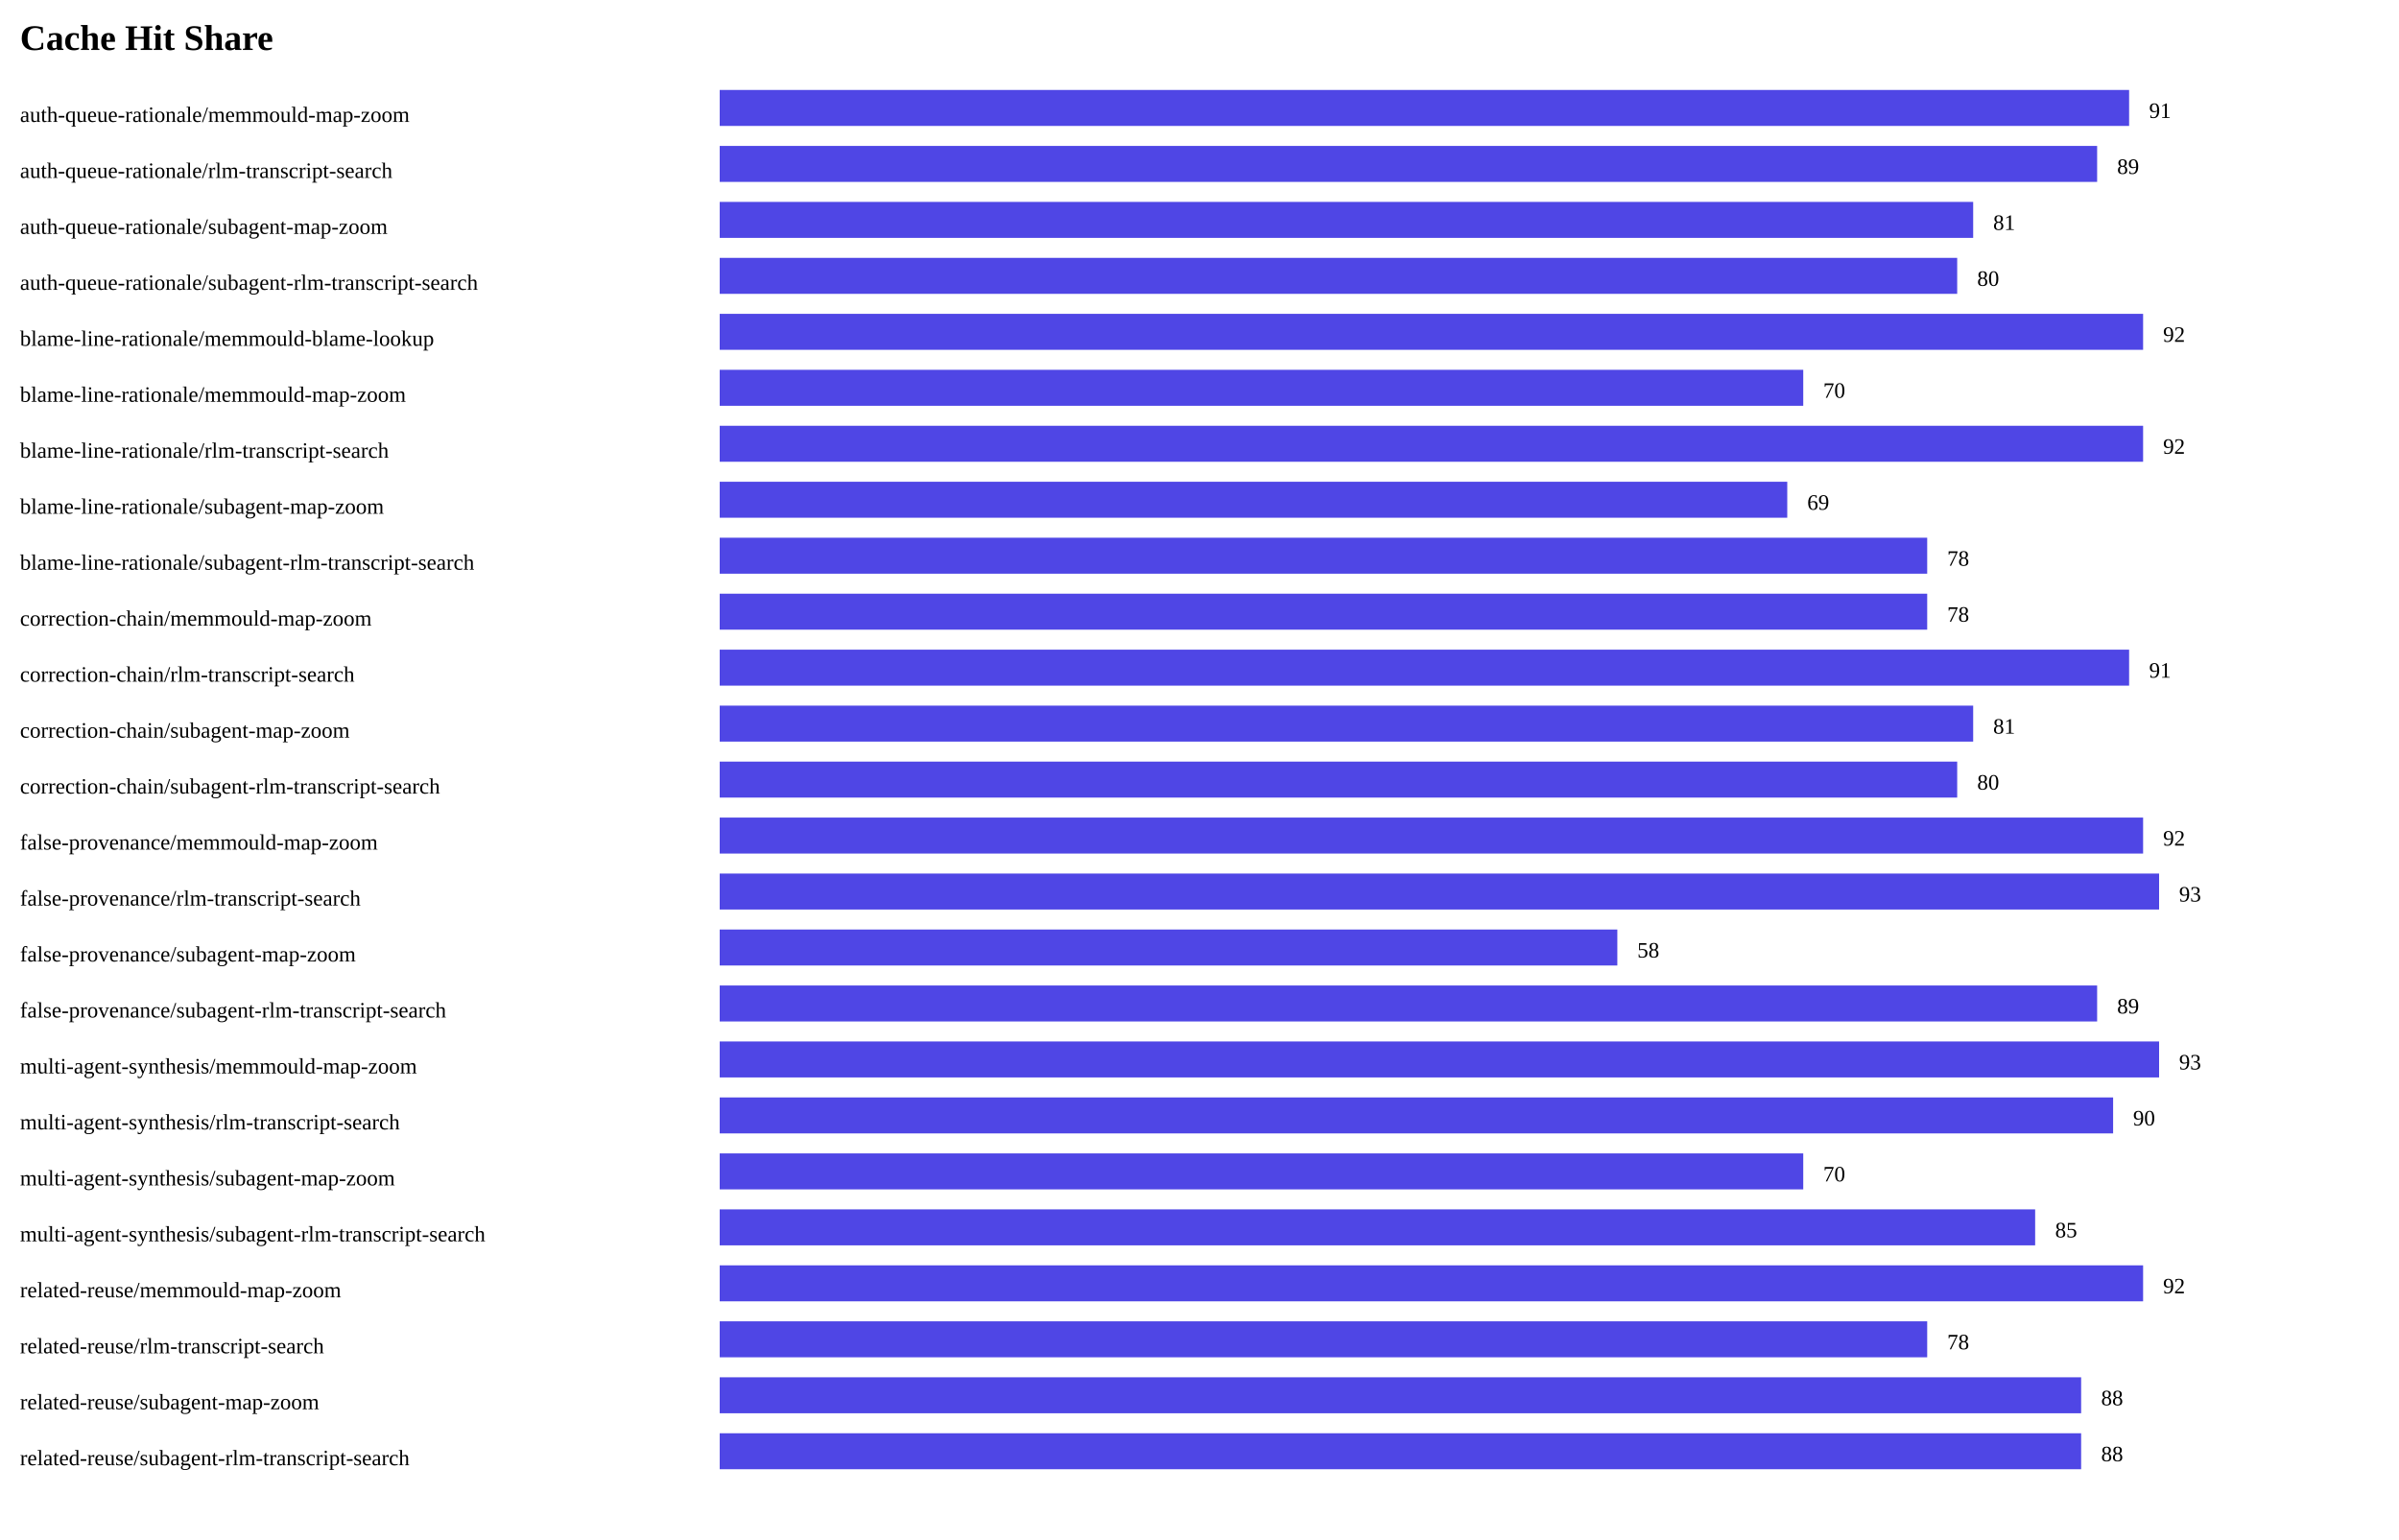
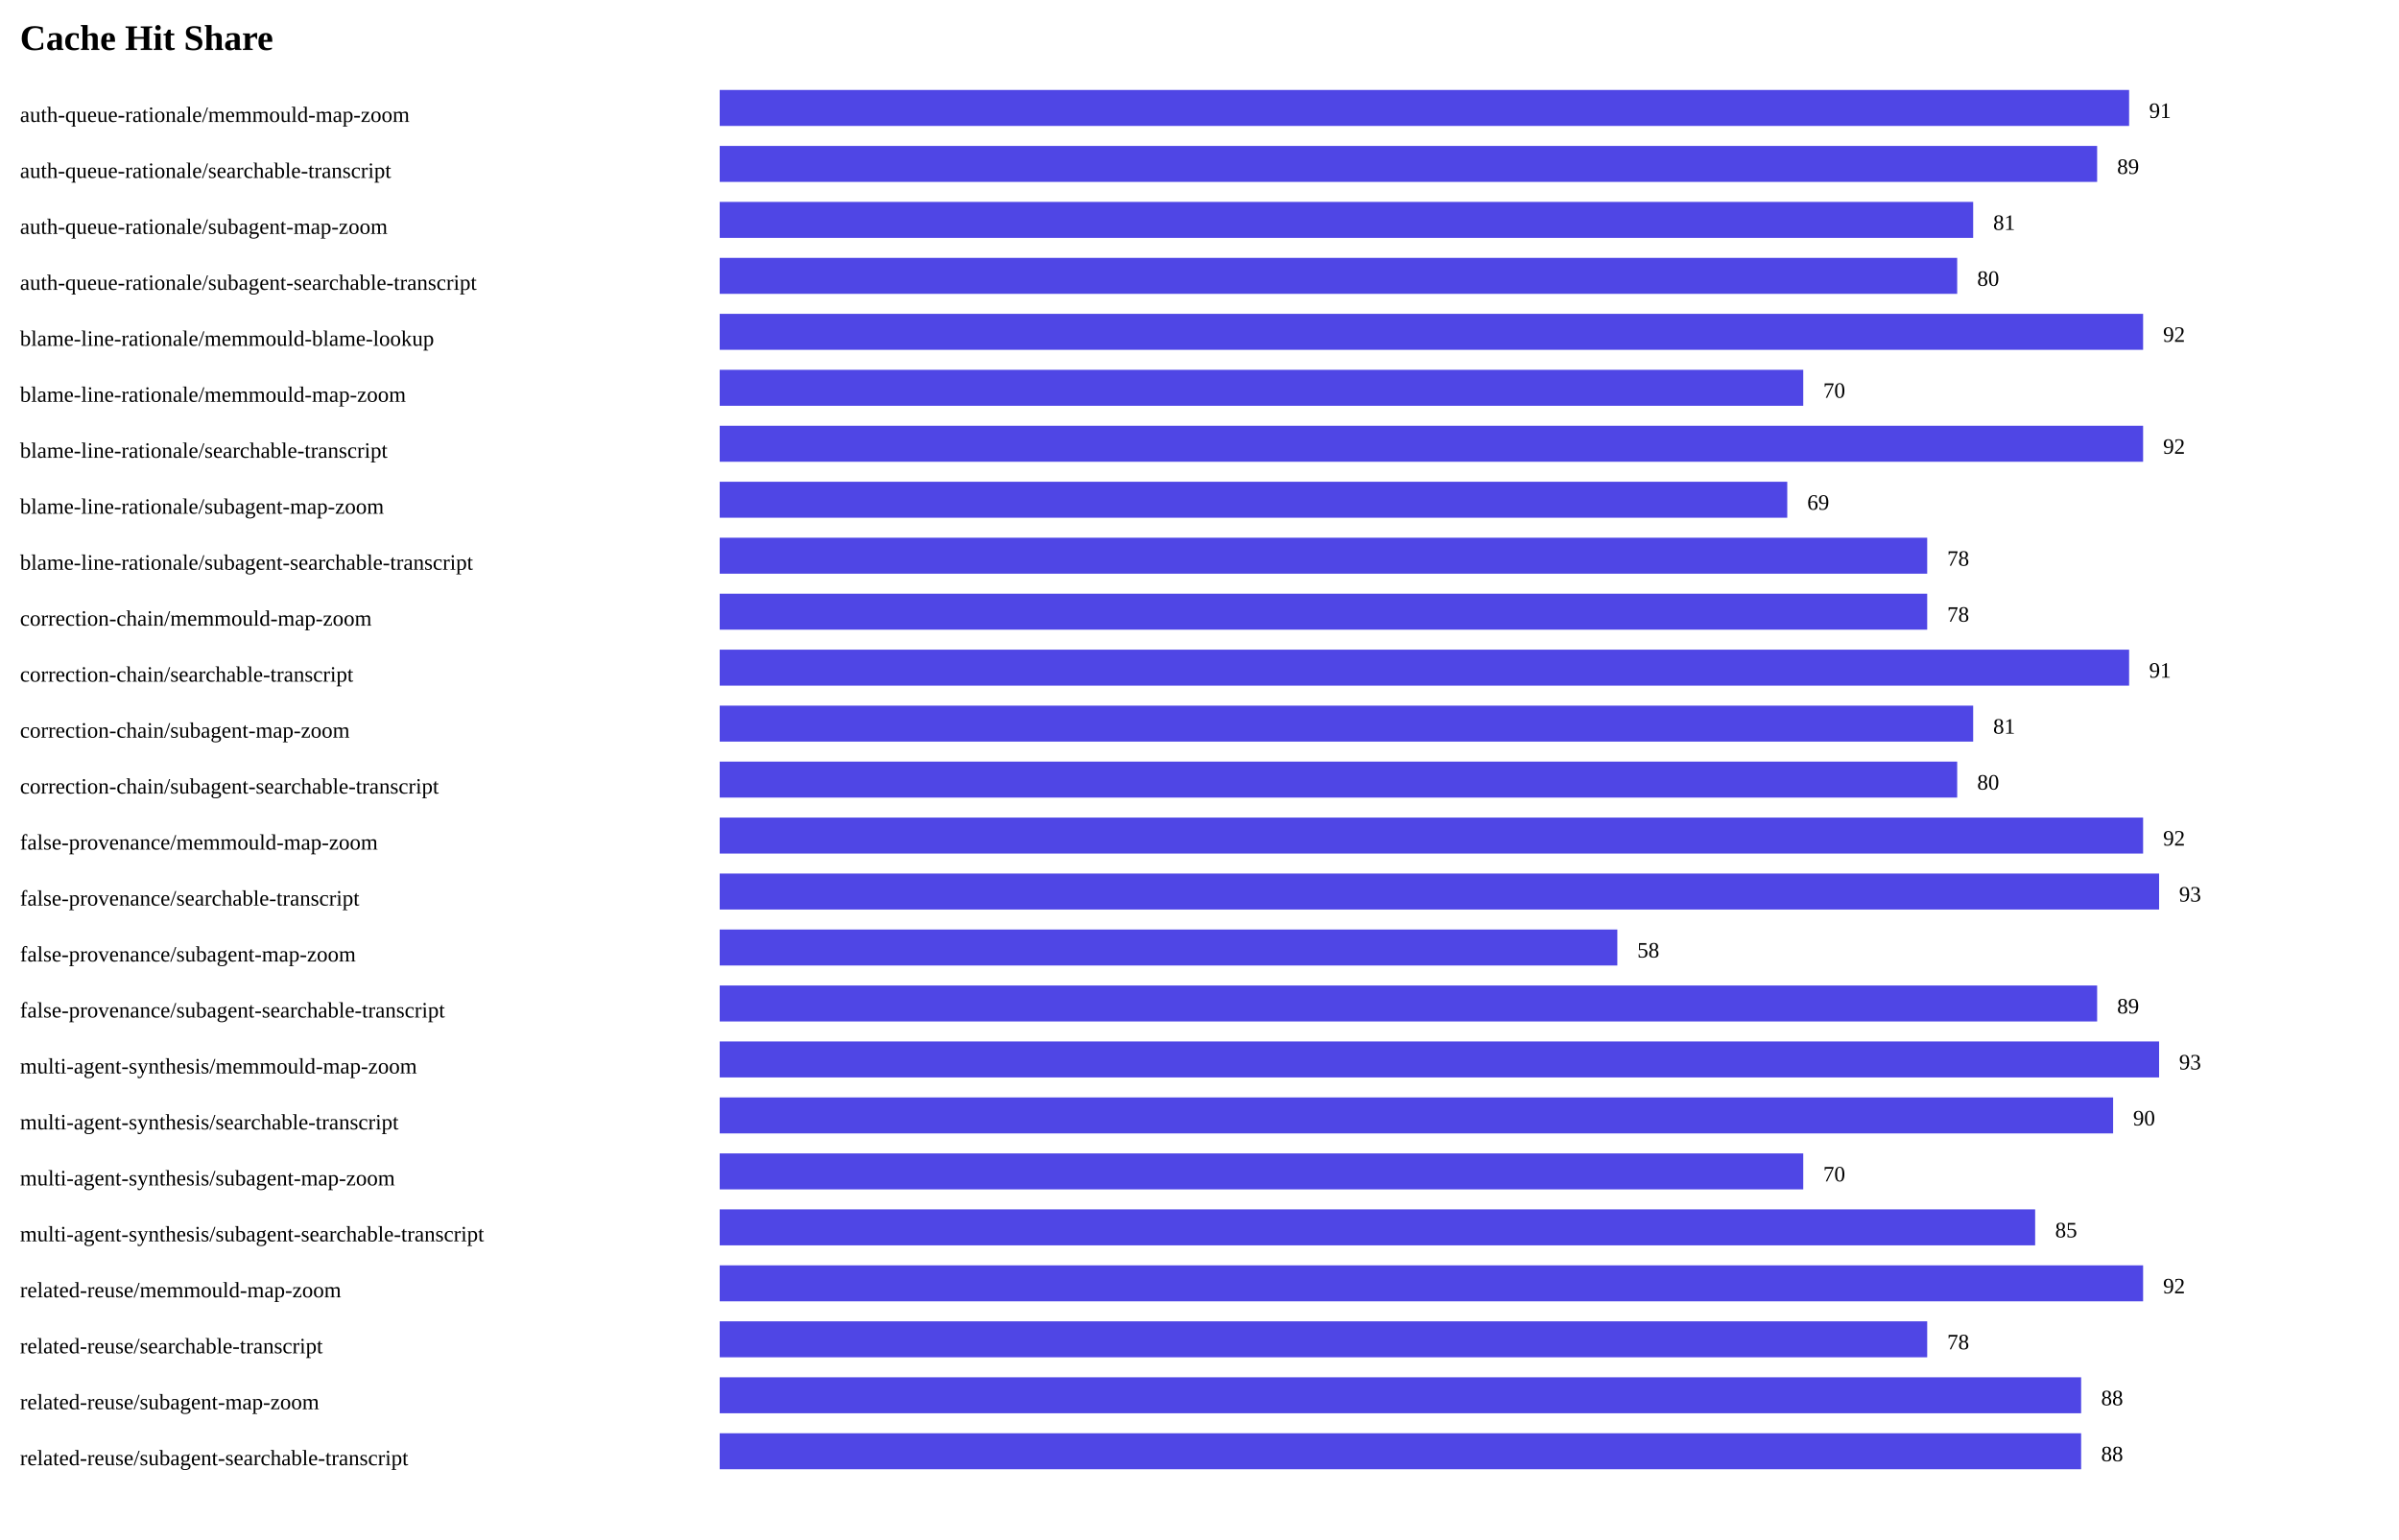
<svg xmlns="http://www.w3.org/2000/svg" width="1200" height="770">
  <text x="10" y="25" font-size="18" font-weight="bold">Cache Hit Share</text>
  <text x="10" y="61" font-size="11">auth-queue-rationale/memmould-map-zoom</text>
  <rect x="360" y="45" width="705" height="18" fill="#4f46e5" />
  <text x="1075" y="59" font-size="11">91</text>
-   <text x="10" y="89" font-size="11">auth-queue-rationale/rlm-transcript-search</text>
+   <text x="10" y="89" font-size="11">auth-queue-rationale/searchable-transcript</text>
  <rect x="360" y="73" width="689" height="18" fill="#4f46e5" />
  <text x="1059" y="87" font-size="11">89</text>
  <text x="10" y="117" font-size="11">auth-queue-rationale/subagent-map-zoom</text>
  <rect x="360" y="101" width="627" height="18" fill="#4f46e5" />
  <text x="997" y="115" font-size="11">81</text>
-   <text x="10" y="145" font-size="11">auth-queue-rationale/subagent-rlm-transcript-search</text>
+   <text x="10" y="145" font-size="11">auth-queue-rationale/subagent-searchable-transcript</text>
  <rect x="360" y="129" width="619" height="18" fill="#4f46e5" />
  <text x="989" y="143" font-size="11">80</text>
  <text x="10" y="173" font-size="11">blame-line-rationale/memmould-blame-lookup</text>
  <rect x="360" y="157" width="712" height="18" fill="#4f46e5" />
  <text x="1082" y="171" font-size="11">92</text>
  <text x="10" y="201" font-size="11">blame-line-rationale/memmould-map-zoom</text>
  <rect x="360" y="185" width="542" height="18" fill="#4f46e5" />
  <text x="912" y="199" font-size="11">70</text>
-   <text x="10" y="229" font-size="11">blame-line-rationale/rlm-transcript-search</text>
+   <text x="10" y="229" font-size="11">blame-line-rationale/searchable-transcript</text>
  <rect x="360" y="213" width="712" height="18" fill="#4f46e5" />
  <text x="1082" y="227" font-size="11">92</text>
  <text x="10" y="257" font-size="11">blame-line-rationale/subagent-map-zoom</text>
  <rect x="360" y="241" width="534" height="18" fill="#4f46e5" />
  <text x="904" y="255" font-size="11">69</text>
-   <text x="10" y="285" font-size="11">blame-line-rationale/subagent-rlm-transcript-search</text>
+   <text x="10" y="285" font-size="11">blame-line-rationale/subagent-searchable-transcript</text>
  <rect x="360" y="269" width="604" height="18" fill="#4f46e5" />
  <text x="974" y="283" font-size="11">78</text>
  <text x="10" y="313" font-size="11">correction-chain/memmould-map-zoom</text>
  <rect x="360" y="297" width="604" height="18" fill="#4f46e5" />
  <text x="974" y="311" font-size="11">78</text>
-   <text x="10" y="341" font-size="11">correction-chain/rlm-transcript-search</text>
+   <text x="10" y="341" font-size="11">correction-chain/searchable-transcript</text>
  <rect x="360" y="325" width="705" height="18" fill="#4f46e5" />
  <text x="1075" y="339" font-size="11">91</text>
  <text x="10" y="369" font-size="11">correction-chain/subagent-map-zoom</text>
  <rect x="360" y="353" width="627" height="18" fill="#4f46e5" />
  <text x="997" y="367" font-size="11">81</text>
-   <text x="10" y="397" font-size="11">correction-chain/subagent-rlm-transcript-search</text>
+   <text x="10" y="397" font-size="11">correction-chain/subagent-searchable-transcript</text>
  <rect x="360" y="381" width="619" height="18" fill="#4f46e5" />
  <text x="989" y="395" font-size="11">80</text>
  <text x="10" y="425" font-size="11">false-provenance/memmould-map-zoom</text>
  <rect x="360" y="409" width="712" height="18" fill="#4f46e5" />
  <text x="1082" y="423" font-size="11">92</text>
-   <text x="10" y="453" font-size="11">false-provenance/rlm-transcript-search</text>
+   <text x="10" y="453" font-size="11">false-provenance/searchable-transcript</text>
  <rect x="360" y="437" width="720" height="18" fill="#4f46e5" />
  <text x="1090" y="451" font-size="11">93</text>
  <text x="10" y="481" font-size="11">false-provenance/subagent-map-zoom</text>
  <rect x="360" y="465" width="449" height="18" fill="#4f46e5" />
  <text x="819" y="479" font-size="11">58</text>
-   <text x="10" y="509" font-size="11">false-provenance/subagent-rlm-transcript-search</text>
+   <text x="10" y="509" font-size="11">false-provenance/subagent-searchable-transcript</text>
  <rect x="360" y="493" width="689" height="18" fill="#4f46e5" />
  <text x="1059" y="507" font-size="11">89</text>
  <text x="10" y="537" font-size="11">multi-agent-synthesis/memmould-map-zoom</text>
  <rect x="360" y="521" width="720" height="18" fill="#4f46e5" />
  <text x="1090" y="535" font-size="11">93</text>
-   <text x="10" y="565" font-size="11">multi-agent-synthesis/rlm-transcript-search</text>
+   <text x="10" y="565" font-size="11">multi-agent-synthesis/searchable-transcript</text>
  <rect x="360" y="549" width="697" height="18" fill="#4f46e5" />
  <text x="1067" y="563" font-size="11">90</text>
  <text x="10" y="593" font-size="11">multi-agent-synthesis/subagent-map-zoom</text>
  <rect x="360" y="577" width="542" height="18" fill="#4f46e5" />
  <text x="912" y="591" font-size="11">70</text>
-   <text x="10" y="621" font-size="11">multi-agent-synthesis/subagent-rlm-transcript-search</text>
+   <text x="10" y="621" font-size="11">multi-agent-synthesis/subagent-searchable-transcript</text>
  <rect x="360" y="605" width="658" height="18" fill="#4f46e5" />
  <text x="1028" y="619" font-size="11">85</text>
  <text x="10" y="649" font-size="11">related-reuse/memmould-map-zoom</text>
  <rect x="360" y="633" width="712" height="18" fill="#4f46e5" />
  <text x="1082" y="647" font-size="11">92</text>
-   <text x="10" y="677" font-size="11">related-reuse/rlm-transcript-search</text>
+   <text x="10" y="677" font-size="11">related-reuse/searchable-transcript</text>
  <rect x="360" y="661" width="604" height="18" fill="#4f46e5" />
  <text x="974" y="675" font-size="11">78</text>
  <text x="10" y="705" font-size="11">related-reuse/subagent-map-zoom</text>
  <rect x="360" y="689" width="681" height="18" fill="#4f46e5" />
  <text x="1051" y="703" font-size="11">88</text>
-   <text x="10" y="733" font-size="11">related-reuse/subagent-rlm-transcript-search</text>
+   <text x="10" y="733" font-size="11">related-reuse/subagent-searchable-transcript</text>
  <rect x="360" y="717" width="681" height="18" fill="#4f46e5" />
  <text x="1051" y="731" font-size="11">88</text>
</svg>
